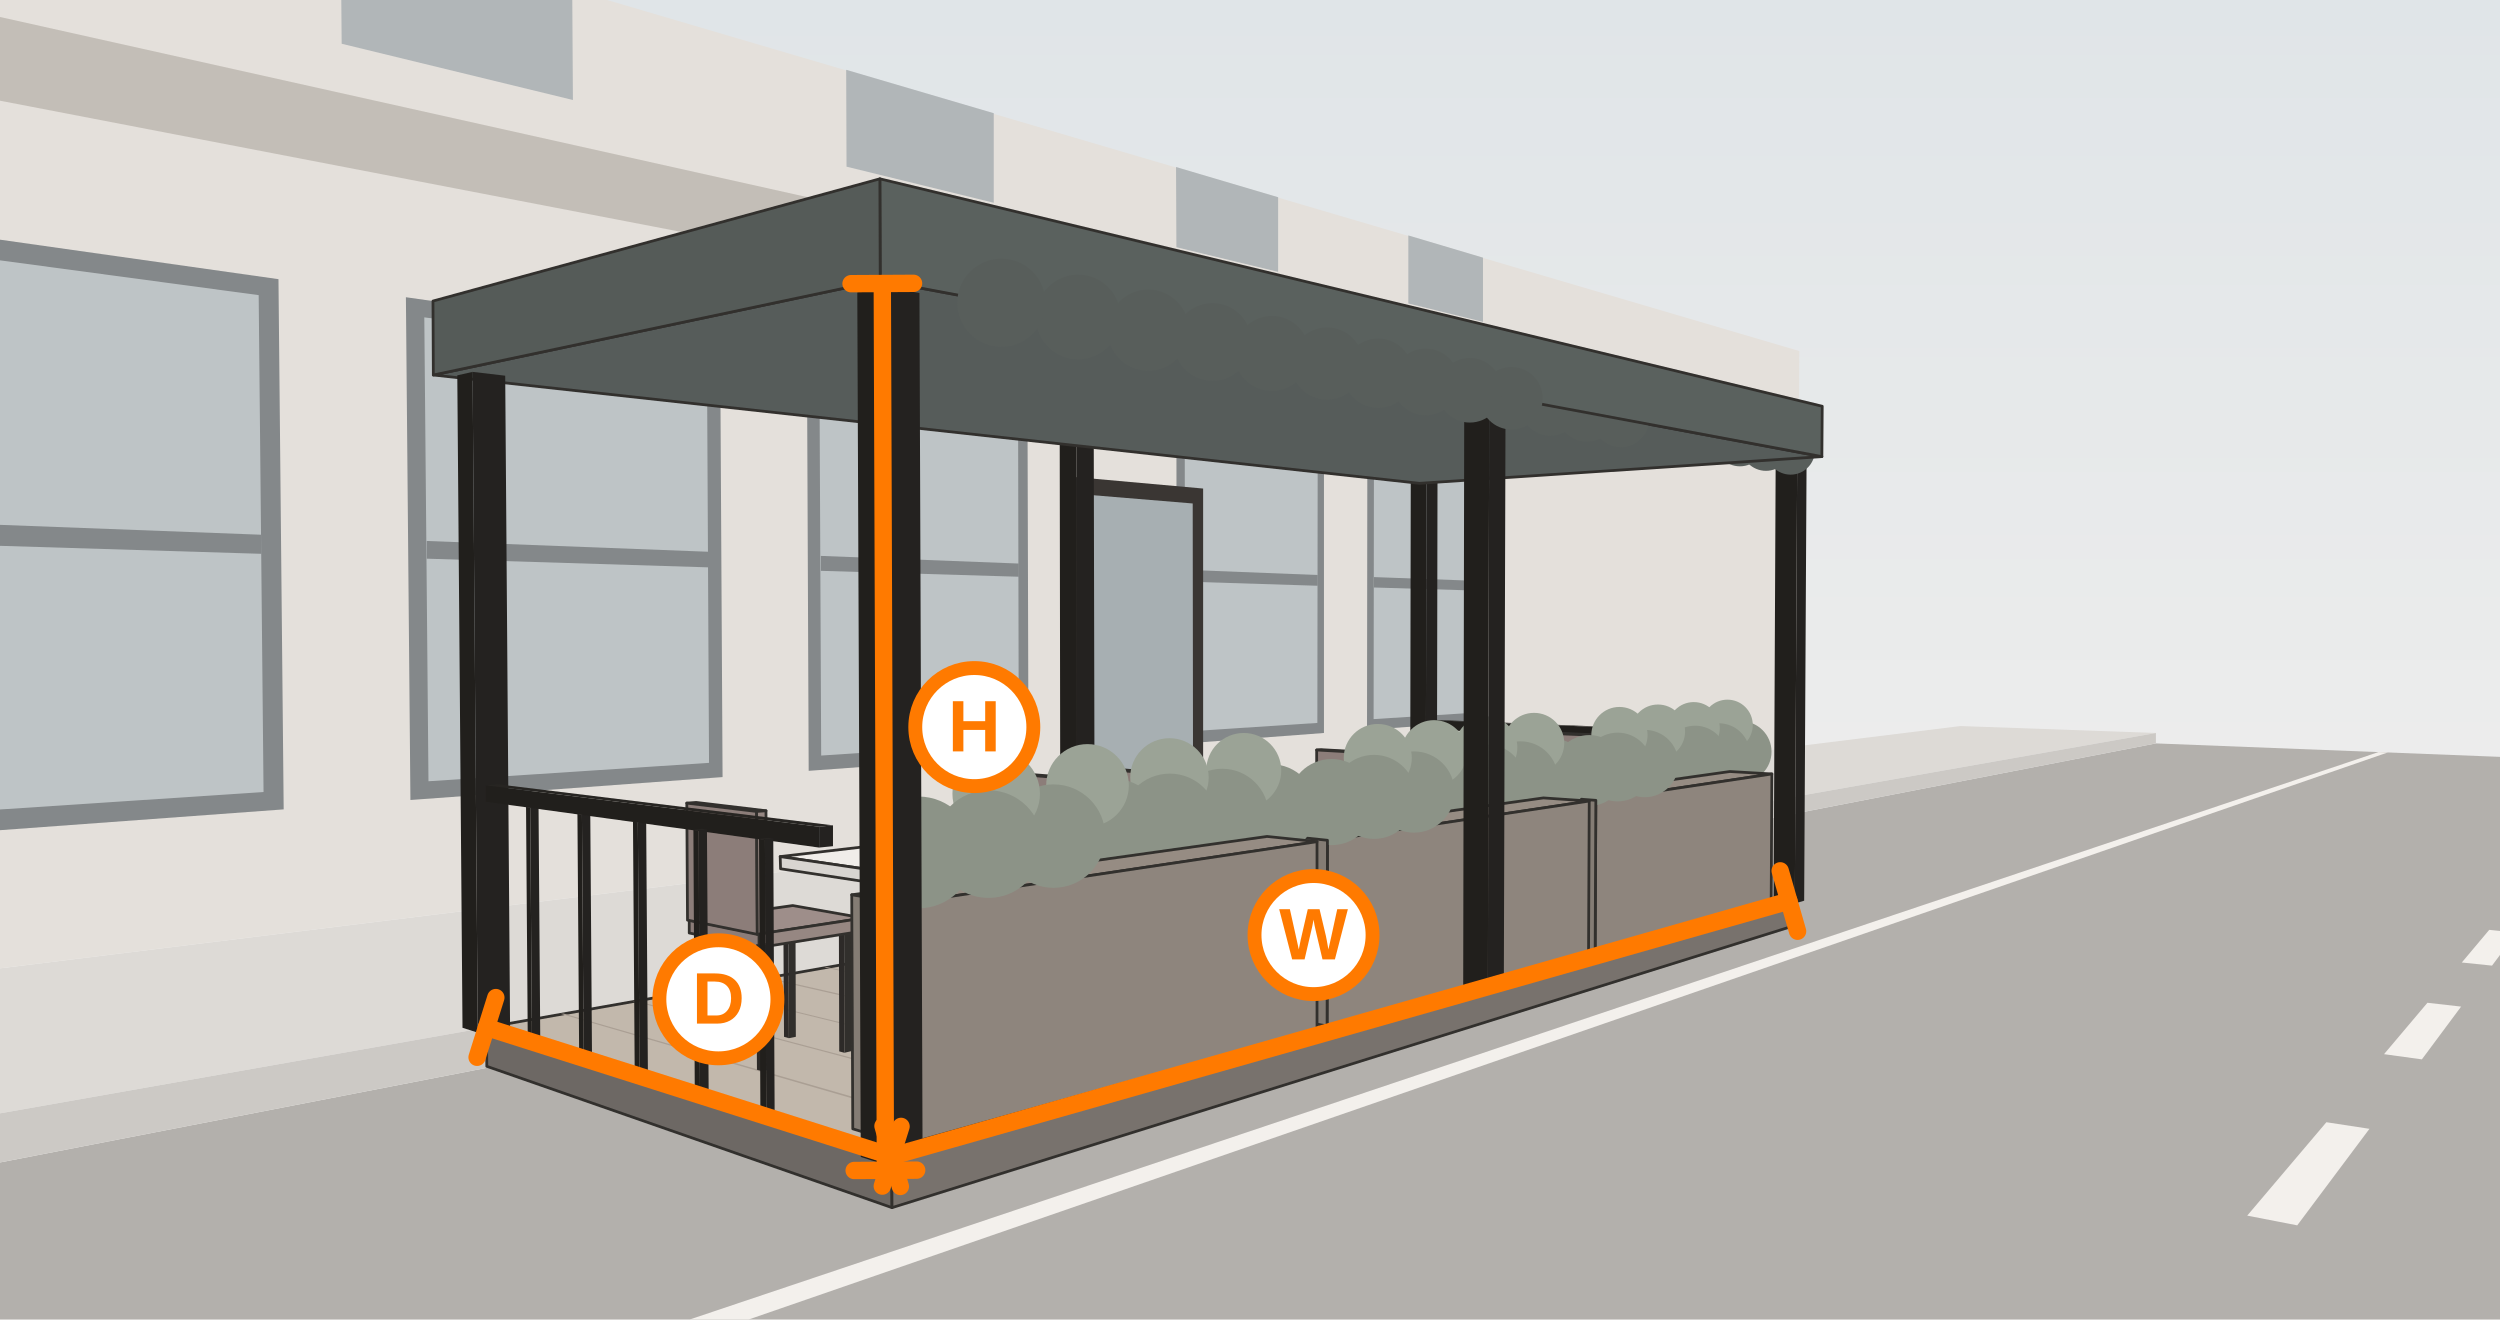
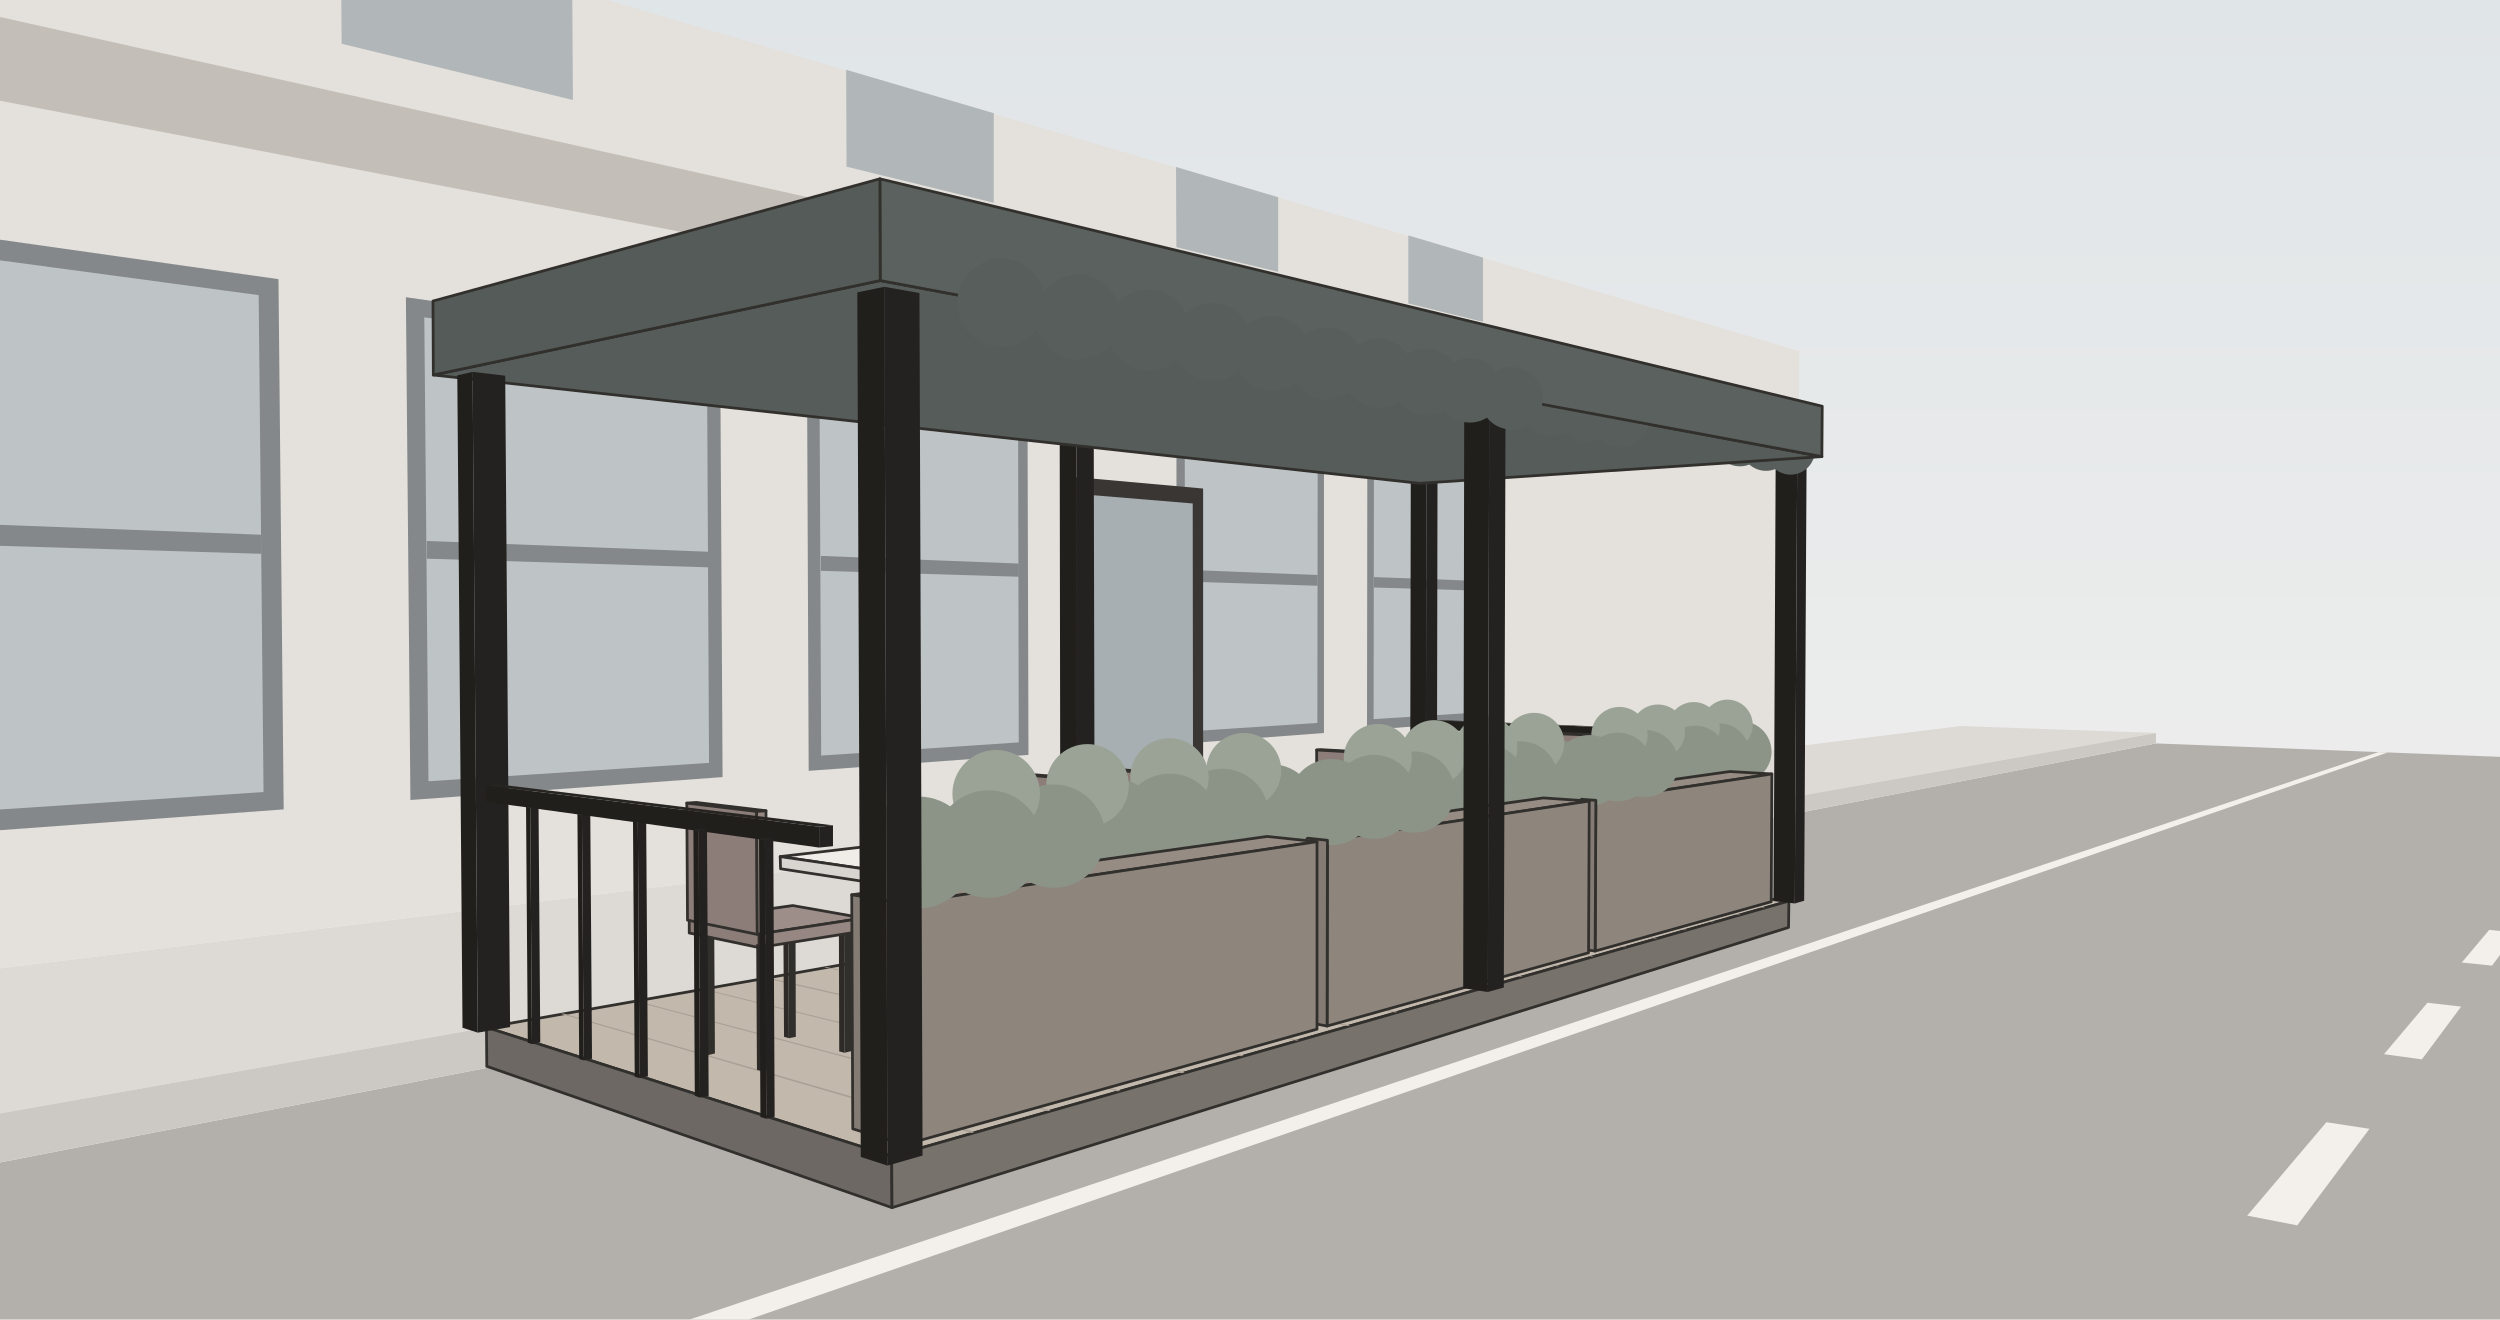
<svg xmlns="http://www.w3.org/2000/svg" width="720" height="380" viewBox="0 0 720 380" font-family="Archivo, Arial, sans-serif">
  <defs>
    <clipPath id="frame">
      <rect width="720" height="380" />
    </clipPath>
    <linearGradient id="sky" x1="0" y1="0" x2="0" y2="1">
      <stop offset="0" stop-color="#e0e5e8" />
      <stop offset="1" stop-color="#f5f2ef" />
    </linearGradient>
  </defs>
  <g clip-path="url(#frame)">
    <rect width="720" height="380" fill="url(#sky)" />
    <polygon points="620.9,214.1 -45519.7,9182.6 152366.6,9182.6 2741.3,297.0" fill="#b3b0ac" />
    <polygon points="564.6,209.1 -65295.7,8349.1 -45507.1,8349.1 620.9,211.1" fill="#dddad6" />
    <polygon points="620.9,214.1 -45519.7,9182.6 -45507.1,8349.1 620.9,211.1" fill="#ccc9c5" />
    <polygon points="753.1,225.1 751.2,227.3 755.6,227.6 757.3,225.3" fill="#f3f0ec" />
    <polygon points="749.1,229.9 746.7,232.7 751.5,232.9 753.6,230.1" fill="#f3f0ec" />
    <polygon points="744.0,235.9 740.9,239.4 746.4,239.8 749.1,236.1" fill="#f3f0ec" />
    <polygon points="737.5,243.5 733.5,248.2 739.7,248.7 743.3,243.9" fill="#f3f0ec" />
    <polygon points="728.9,253.7 723.4,260.1 730.7,260.7 735.6,254.2" fill="#f3f0ec" />
    <polygon points="716.9,267.8 709.0,277.2 717.7,278.1 724.8,268.6" fill="#f3f0ec" />
    <polygon points="699.1,288.8 686.6,303.6 697.5,305.1 708.8,289.9" fill="#f3f0ec" />
    <polygon points="670.0,323.2 647.2,350.1 661.6,352.9 682.4,325.1" fill="#f3f0ec" />
    <polygon points="613.6,389.8 559.4,453.7 580.6,461.1 630.8,394.1" fill="#f3f0ec" />
    <polygon points="457.4,574.1 193.8,885.3 224.1,936.8 484.2,589.7" fill="#f3f0ec" />
    <polygon points="-2076.8,3565.3 -6821.7,9165.9 -5942.2,9165.9 -2980.4,5213.4" fill="#f3f0ec" />
    <polygon points="685.0,216.6 -25950.7,9165.9 -25181.1,9165.9 687.7,216.7" fill="#f3f0ec" />
    <polygon points="517.6,214.9 -65295.7,8349.1 -64878.6,-19155.2 518.2,101.1" fill="#e4e0db" />
    <polygon points="518.1,128.8 -64979.7,-12487.4 -64949.3,-14487.8 518.1,120.5" fill="#c3beb7" />
    <polygon points="426.8,207.8 393.7,210.2 393.8,124.9 427.0,129.6" fill="#84888a" />
    <polygon points="425.4,205.2 395.6,207.1 395.7,128.2 425.5,132.2" fill="#bec4c6" />
    <polygon points="425.5,170.1 395.7,169.2 395.7,166.2 425.5,167.3" fill="#84888a" />
    <polygon points="381.3,211.1 338.9,214.3 338.8,117.1 381.3,123.1" fill="#84888a" />
    <polygon points="379.4,208.2 341.3,210.7 341.2,120.9 379.5,126.0" fill="#bec4c6" />
    <polygon points="379.5,168.7 341.3,167.5 341.3,164.1 379.5,165.6" fill="#84888a" />
    <polygon points="296.2,217.4 232.9,222.0 232.4,102.0 295.9,111.0" fill="#84888a" />
    <polygon points="293.4,213.8 236.5,217.6 236.0,106.7 293.2,114.4" fill="#bec4c6" />
    <polygon points="293.4,166.1 236.4,164.4 236.4,160.1 293.4,162.3" fill="#84888a" />
    <polygon points="208.1,223.8 118.2,230.4 116.9,85.6 207.4,98.5" fill="#84888a" />
    <polygon points="204.2,219.7 123.4,225.0 122.2,91.4 203.6,102.4" fill="#bec4c6" />
    <polygon points="204.0,163.4 122.9,160.9 122.9,155.8 203.9,158.9" fill="#84888a" />
    <polygon points="81.7,233.1 -56.0,243.2 -58.7,60.7 80.2,80.4" fill="#84888a" />
    <polygon points="75.9,228.1 -47.9,236.3 -50.4,68.2 74.5,85.0" fill="#bec4c6" />
    <polygon points="75.3,159.5 -49.1,155.7 -49.1,149.3 75.2,154.0" fill="#84888a" />
    <polygon points="-114.7,247.5 -352.2,264.9 -358.4,18.2 -118.0,52.3" fill="#84888a" />
    <polygon points="-124.3,241.3 -337.6,255.3 -343.2,28.9 -127.4,57.9" fill="#bec4c6" />
    <polygon points="-125.8,153.4 -340.3,146.8 -340.6,138.2 -125.9,146.4" fill="#84888a" />
    <polygon points="346.5,236.1 309.8,240.6 309.7,137.4 346.5,140.7" fill="#3a3633" />
    <polygon points="343.6,233.1 313.4,236.6 313.3,142.5 343.5,145.0" fill="#a7afb2" />
    <polygon points="427.1,92.7 405.6,87.4 405.6,67.8 427.1,74.2" fill="#b1b6b8" />
    <polygon points="368.1,78.3 338.8,71.2 338.7,48.1 368.1,56.8" fill="#b1b6b8" />
    <polygon points="286.2,58.4 243.8,48.0 243.7,20.1 286.2,32.6" fill="#b1b6b8" />
    <polygon points="165.0,28.8 98.4,12.6 98.1,-22.8 164.8,-3.1" fill="#b1b6b8" />
    <polygon points="-33.1,-19.4 -152.5,-48.5 -153.4,-96.9 -33.6,-61.6" fill="#b1b6b8" />
    <polygon points="410.0,248.3 140.1,295.9 256.8,333.0 515.2,259.5" fill="#c2b8ac" stroke="#32302d" stroke-width="0.8" stroke-linejoin="round" />
    <polygon points="140.2,307.1 256.9,347.8 256.8,333.0 140.1,295.9" fill="#6d6864" stroke="#32302d" stroke-width="0.8" stroke-linejoin="round" />
    <polygon points="515.1,267.1 515.2,259.5 256.8,333.0 256.9,347.8" fill="#78726d" stroke="#32302d" stroke-width="0.8" stroke-linejoin="round" />
    <polygon points="401.9,249.6 401.6,249.7 508.0,261.4 508.3,261.3" fill="#aa9f94" />
    <polygon points="393.5,251.1 393.1,251.2 500.9,263.5 501.2,263.4" fill="#aa9f94" />
    <polygon points="384.7,252.7 384.3,252.7 493.3,265.6 493.6,265.5" fill="#aa9f94" />
    <polygon points="375.5,254.3 375.2,254.4 485.3,267.9 485.7,267.8" fill="#aa9f94" />
    <polygon points="365.9,256.0 365.5,256.0 476.9,270.3 477.3,270.2" fill="#aa9f94" />
    <polygon points="355.9,257.8 355.5,257.8 468.0,272.8 468.4,272.7" fill="#aa9f94" />
    <polygon points="345.3,259.6 344.9,259.7 458.6,275.5 459.0,275.4" fill="#aa9f94" />
    <polygon points="334.2,261.6 333.8,261.6 448.6,278.3 449.1,278.2" fill="#aa9f94" />
    <polygon points="322.6,263.6 322.1,263.7 438.1,281.3 438.5,281.2" fill="#aa9f94" />
    <polygon points="310.4,265.8 309.9,265.9 426.8,284.5 427.3,284.4" fill="#aa9f94" />
    <polygon points="297.4,268.0 296.9,268.1 414.8,287.9 415.3,287.8" fill="#aa9f94" />
    <polygon points="283.8,270.4 283.3,270.5 401.9,291.6 402.5,291.4" fill="#aa9f94" />
    <polygon points="269.4,273.0 268.8,273.1 388.2,295.5 388.8,295.3" fill="#aa9f94" />
    <polygon points="254.2,275.7 253.6,275.8 373.4,299.7 374.1,299.5" fill="#aa9f94" />
    <polygon points="238.0,278.5 237.4,278.6 357.6,304.2 358.2,304.0" fill="#aa9f94" />
    <polygon points="220.9,281.5 220.2,281.7 340.4,309.1 341.2,308.8" fill="#aa9f94" />
    <polygon points="202.6,284.8 201.9,284.9 321.9,314.3 322.7,314.1" fill="#aa9f94" />
    <polygon points="183.1,288.2 182.3,288.3 301.8,320.0 302.6,319.8" fill="#aa9f94" />
    <polygon points="162.3,291.9 161.5,292.0 279.8,326.3 280.7,326.0" fill="#aa9f94" />
    <polygon points="413.8,248.2 414.0,138.6 410.8,138.2 410.6,248.8" fill="#242220" />
    <polygon points="406.1,248.3 410.6,248.8 410.8,138.2 406.3,138.5" fill="#211f1c" />
    <polygon points="423.7,210.6 422.9,210.6 424.1,210.7 424.8,210.6" fill="#272522" />
    <polygon points="424.8,249.7 424.8,210.6 424.1,210.7 424.0,249.9" fill="#242220" />
    <polygon points="422.8,249.8 424.0,249.9 424.1,210.7 422.9,210.6" fill="#211f1c" />
    <polygon points="438.1,211.2 437.3,211.3 438.6,211.3 439.3,211.3" fill="#272522" />
    <polygon points="439.2,251.3 439.3,211.3 438.6,211.3 438.5,251.4" fill="#242220" />
    <polygon points="437.2,251.3 438.5,251.4 438.6,211.3 437.3,211.3" fill="#211f1c" />
    <polygon points="453.2,211.9 452.4,212.0 453.7,212.0 454.5,212.0" fill="#272522" />
    <polygon points="412.9,207.3 411.7,207.4 499.8,211.0 500.9,210.9" fill="#272522" />
    <polygon points="454.3,252.9 454.5,212.0 453.7,212.0 453.6,253.0" fill="#242220" />
    <polygon points="452.3,252.9 453.6,253.0 453.7,212.0 452.4,212.0" fill="#211f1c" />
    <polygon points="411.7,210.1 499.8,214.2 499.8,211.0 411.7,207.4" fill="#211f1c" />
    <polygon points="440.6,233.2 439.8,233.3 441.1,233.4 441.9,233.3" fill="#353330" />
    <polygon points="441.8,254.1 441.9,233.3 441.1,233.4 441.0,254.3" fill="#312f2c" />
    <polygon points="439.7,254.1 441.0,254.3 441.1,233.4 439.8,233.3" fill="#2d2a28" />
    <polygon points="469.0,212.6 468.3,212.7 469.6,212.8 470.3,212.7" fill="#272522" />
    <polygon points="470.2,254.6 470.3,212.7 469.6,212.8 469.4,254.7" fill="#242220" />
    <polygon points="468.1,254.6 469.4,254.7 469.6,212.8 468.3,212.7" fill="#211f1c" />
    <polygon points="440.3,210.8 439.4,210.9 457.8,211.7 458.7,211.6" fill="#9e8e8a" stroke="#32302d" stroke-width="0.8" stroke-linejoin="round" />
    <polygon points="439.3,230.9 457.7,232.3 457.8,211.7 439.4,210.9" fill="#8c7d79" stroke="#32302d" stroke-width="0.8" stroke-linejoin="round" />
    <polygon points="455.0,234.3 454.2,234.5 455.6,234.6 456.3,234.4" fill="#353330" />
    <polygon points="456.3,255.7 456.3,234.4 455.6,234.6 455.5,255.9" fill="#312f2c" />
    <polygon points="454.1,255.7 455.5,255.9 455.6,234.6 454.2,234.5" fill="#2d2a28" />
    <polygon points="458.6,232.1 458.7,211.6 457.8,211.7 457.7,232.3" fill="#968782" stroke="#32302d" stroke-width="0.8" stroke-linejoin="round" />
    <polygon points="440.1,230.8 428.7,232.4 447.4,233.8 458.5,232.1" fill="#9e8e8a" stroke="#32302d" stroke-width="0.8" stroke-linejoin="round" />
    <polygon points="431.7,234.5 430.9,234.6 432.2,234.8 433.0,234.6" fill="#353330" />
    <polygon points="432.9,256.0 433.0,234.6 432.2,234.8 432.1,256.1" fill="#312f2c" />
    <polygon points="430.8,256.0 432.1,256.1 432.2,234.8 430.9,234.6" fill="#2d2a28" />
    <polygon points="485.5,213.4 484.8,213.4 486.2,213.5 487.0,213.4" fill="#272522" />
    <polygon points="486.8,256.3 487.0,213.4 486.2,213.5 486.1,256.5" fill="#242220" />
    <polygon points="484.6,256.4 486.1,256.5 486.2,213.5 484.8,213.4" fill="#211f1c" />
    <polygon points="458.4,234.4 458.5,232.1 447.4,233.8 447.4,236.2" fill="#968782" stroke="#32302d" stroke-width="0.8" stroke-linejoin="round" />
    <polygon points="428.7,234.7 447.4,236.2 447.4,233.8 428.7,232.4" fill="#8c7d79" stroke="#32302d" stroke-width="0.8" stroke-linejoin="round" />
    <polygon points="446.3,235.7 445.5,235.8 446.8,236.0 447.6,235.8" fill="#353330" />
    <polygon points="447.6,257.6 447.6,235.8 446.8,236.0 446.8,257.8" fill="#312f2c" />
    <polygon points="445.4,257.6 446.8,257.8 446.8,236.0 445.5,235.8" fill="#2d2a28" />
    <polygon points="500.9,214.0 500.9,210.9 499.8,211.0 499.8,214.2" fill="#242220" />
    <polygon points="427.3,228.0 425.5,228.3 428.2,228.5 429.9,228.2" fill="#353330" />
    <polygon points="422.8,223.7 403.1,226.0 433.2,228.2 452.1,225.7" fill="#f0ede9" stroke="#32302d" stroke-width="0.8" stroke-linejoin="round" />
    <polygon points="429.9,259.2 429.9,228.2 428.2,228.5 428.1,259.6" fill="#312f2c" />
    <polygon points="425.4,259.3 428.1,259.6 428.2,228.5 425.5,228.3" fill="#2d2a28" />
    <circle cx="501.4" cy="216.5" r="8.8" fill="#8c9387" />
    <polygon points="519.6,259.4 520.3,131.5 517.6,131.0 516.9,260.2" fill="#242220" />
    <polygon points="510.8,259.5 516.9,260.2 517.6,131.0 511.4,131.4" fill="#211f1c" />
    <circle cx="497.5" cy="208.8" r="7.3" fill="#9ba396" />
    <polygon points="407.8,238.1 406.9,238.2 408.2,238.3 409.2,238.2" fill="#353330" />
    <polygon points="409.1,260.9 409.2,238.2 408.2,238.3 408.2,261.1" fill="#312f2c" />
    <polygon points="406.9,261.0 408.2,261.1 408.2,238.3 406.9,238.2" fill="#2d2a28" />
    <polygon points="452.1,228.1 452.1,225.7 433.2,228.2 433.2,230.7" fill="#e6e3df" stroke="#32302d" stroke-width="0.8" stroke-linejoin="round" />
    <polygon points="403.1,228.4 433.2,230.7 433.2,228.2 403.1,226.0" fill="#d8d5d1" stroke="#32302d" stroke-width="0.8" stroke-linejoin="round" />
    <circle cx="495.0" cy="217.3" r="9.0" fill="#8c9387" />
    <circle cx="515.7" cy="129.7" r="7.0" fill="#585e5b" />
    <polygon points="422.9,239.4 421.9,239.6 423.3,239.7 424.3,239.6" fill="#353330" />
    <polygon points="424.2,262.8 424.3,239.6 423.3,239.7 423.3,263.0" fill="#312f2c" />
    <polygon points="421.9,262.9 423.3,263.0 423.3,239.7 421.9,239.6" fill="#2d2a28" />
    <polygon points="407.5,235.4 393.8,237.3 413.3,239.1 426.6,237.0" fill="#9e8e8a" stroke="#32302d" stroke-width="0.8" stroke-linejoin="round" />
    <polygon points="397.2,239.7 396.2,239.8 397.5,239.9 398.5,239.8" fill="#353330" />
    <polygon points="398.5,263.2 398.5,239.8 397.5,239.9 397.5,263.4" fill="#312f2c" />
    <polygon points="396.2,263.2 397.5,263.4 397.5,239.9 396.2,239.8" fill="#2d2a28" />
    <circle cx="487.8" cy="209.7" r="7.5" fill="#9ba396" />
    <circle cx="488.2" cy="218.2" r="9.2" fill="#8c9387" />
    <polygon points="426.6,239.5 426.6,237.0 413.3,239.1 413.2,241.7" fill="#968782" stroke="#32302d" stroke-width="0.8" stroke-linejoin="round" />
    <polygon points="394.9,214.6 393.7,214.7 413.1,215.8 414.3,215.7" fill="#9e8e8a" stroke="#32302d" stroke-width="0.8" stroke-linejoin="round" />
    <polygon points="393.8,239.8 413.2,241.7 413.3,239.1 393.8,237.3" fill="#8c7d79" stroke="#32302d" stroke-width="0.8" stroke-linejoin="round" />
    <circle cx="508.6" cy="128.4" r="7.2" fill="#585e5b" />
    <polygon points="393.6,237.3 413.1,239.1 413.1,215.8 393.7,214.7" fill="#8c7d79" stroke="#32302d" stroke-width="0.8" stroke-linejoin="round" />
    <polygon points="412.4,241.1 411.4,241.2 412.8,241.4 413.8,241.2" fill="#353330" />
    <polygon points="413.7,265.2 413.8,241.2 412.8,241.4 412.8,265.4" fill="#312f2c" />
    <polygon points="411.3,265.2 412.8,265.4 412.8,241.4 411.4,241.2" fill="#2d2a28" />
    <circle cx="481.1" cy="219.0" r="9.5" fill="#8c9387" />
    <polygon points="498.2,222.2 446.4,229.5 459.6,230.5 510.3,222.9" fill="#968c83" stroke="#32302d" stroke-width="0.8" stroke-linejoin="round" />
    <polygon points="414.2,238.9 414.3,215.7 413.1,215.8 413.1,239.1" fill="#968782" stroke="#32302d" stroke-width="0.8" stroke-linejoin="round" />
    <circle cx="477.5" cy="210.7" r="7.8" fill="#9ba396" />
    <polygon points="510.1,259.7 510.3,222.9 459.6,230.5 459.4,273.9" fill="#8e857d" stroke="#32302d" stroke-width="0.8" stroke-linejoin="round" />
    <polygon points="315.3,265.8 315.0,127.4 310.0,126.8 310.2,266.7" fill="#242220" />
    <polygon points="305.4,265.9 310.2,266.7 310.0,126.8 305.2,127.3" fill="#211f1c" />
    <polygon points="380.6,242.1 379.5,242.3 380.9,242.4 382.0,242.3" fill="#353330" />
    <polygon points="381.9,266.6 382.0,242.3 380.9,242.4 380.9,266.8" fill="#312f2c" />
    <polygon points="379.5,266.7 380.9,266.8 380.9,242.4 379.5,242.3" fill="#2d2a28" />
    <circle cx="501.1" cy="127.0" r="7.3" fill="#585e5b" />
    <circle cx="473.7" cy="219.9" r="9.7" fill="#8c9387" />
    <polygon points="380.5,215.9 379.2,216.0 398.9,217.1 400.2,217.0" fill="#9e8e8a" stroke="#32302d" stroke-width="0.8" stroke-linejoin="round" />
    <polygon points="379.2,239.4 398.9,241.3 398.9,217.1 379.2,216.0" fill="#8c7d79" stroke="#32302d" stroke-width="0.8" stroke-linejoin="round" />
    <polygon points="396.0,243.7 394.9,243.9 396.4,244.0 397.4,243.8" fill="#353330" />
    <polygon points="397.4,268.8 397.4,243.8 396.4,244.0 396.3,269.0" fill="#312f2c" />
    <polygon points="394.9,268.8 396.3,269.0 396.4,244.0 394.9,243.9" fill="#2d2a28" />
    <polygon points="400.2,241.1 400.2,217.0 398.9,217.1 398.9,241.3" fill="#968782" stroke="#32302d" stroke-width="0.8" stroke-linejoin="round" />
    <polygon points="380.3,239.2 364.7,241.4 384.6,243.5 400.0,241.1" fill="#9e8e8a" stroke="#32302d" stroke-width="0.8" stroke-linejoin="round" />
    <circle cx="493.2" cy="125.5" r="7.5" fill="#585e5b" />
    <circle cx="466.4" cy="211.7" r="8.1" fill="#9ba396" />
    <polygon points="368.3,243.9 367.2,244.1 368.6,244.3 369.7,244.1" fill="#353330" />
    <polygon points="369.7,269.2 369.7,244.1 368.6,244.3 368.6,269.4" fill="#312f2c" />
    <polygon points="367.2,269.2 368.6,269.4 368.6,244.3 367.2,244.1" fill="#2d2a28" />
    <circle cx="465.9" cy="220.9" r="9.9" fill="#8c9387" />
    <polygon points="400.0,243.8 400.0,241.1 384.6,243.5 384.6,246.3" fill="#968782" stroke="#32302d" stroke-width="0.8" stroke-linejoin="round" />
    <polygon points="364.7,244.1 384.6,246.3 384.6,243.5 364.7,241.4" fill="#8c7d79" stroke="#32302d" stroke-width="0.8" stroke-linejoin="round" />
    <polygon points="383.9,245.6 382.8,245.8 384.2,245.9 385.4,245.8" fill="#353330" />
    <circle cx="484.9" cy="124.0" r="7.8" fill="#585e5b" />
    <polygon points="385.3,271.5 385.4,245.8 384.2,245.9 384.2,271.8" fill="#312f2c" />
    <polygon points="382.8,271.5 384.2,271.8 384.2,245.9 382.8,245.8" fill="#2d2a28" />
    <circle cx="457.7" cy="221.9" r="10.2" fill="#8c9387" />
    <polygon points="446.3,272.1 459.4,273.9 459.6,230.5 446.4,229.5" fill="#847c74" stroke="#32302d" stroke-width="0.8" stroke-linejoin="round" />
    <polygon points="359.9,236.7 357.5,237.0 360.3,237.3 362.8,237.0" fill="#353330" />
    <polygon points="358.0,231.2 330.7,234.4 362.5,237.5 389.4,233.9" fill="#f0ede9" stroke="#32302d" stroke-width="0.8" stroke-linejoin="round" />
    <polygon points="362.8,273.8 362.8,237.0 360.3,237.3 360.3,274.3" fill="#312f2c" />
    <polygon points="357.5,273.8 360.3,274.3 360.3,237.3 357.5,237.0" fill="#2d2a28" />
    <circle cx="476.1" cy="122.3" r="8.0" fill="#585e5b" />
    <polygon points="408.8,139.2 524.7,131.5 253.5,80.8 124.8,108.0" fill="#565c5a" stroke="#32302d" stroke-width="0.8" stroke-linejoin="round" />
    <circle cx="447.1" cy="223.2" r="10.5" fill="#8c9387" />
    <circle cx="441.8" cy="214.0" r="8.7" fill="#9ba396" />
    <polygon points="334.9,248.9 333.6,249.1 335.0,249.3 336.3,249.1" fill="#353330" />
    <polygon points="336.4,276.2 336.3,249.1 335.0,249.3 335.0,276.4" fill="#312f2c" />
    <polygon points="333.6,276.2 335.0,276.4 335.0,249.3 333.6,249.1" fill="#2d2a28" />
    <polygon points="389.4,236.8 389.4,233.9 362.5,237.5 362.5,240.5" fill="#e6e3df" stroke="#32302d" stroke-width="0.8" stroke-linejoin="round" />
    <polygon points="330.7,237.3 362.5,240.5 362.5,237.5 330.7,234.4" fill="#d8d5d1" stroke="#32302d" stroke-width="0.8" stroke-linejoin="round" />
    <circle cx="466.8" cy="120.6" r="8.2" fill="#585e5b" />
    <circle cx="437.9" cy="224.3" r="10.8" fill="#8c9387" />
    <polygon points="350.8,250.8 349.5,251.1 351.0,251.2 352.3,251.0" fill="#353330" />
    <polygon points="352.3,278.9 352.3,251.0 351.0,251.2 351.0,279.2" fill="#312f2c" />
    <polygon points="349.5,278.9 351.0,279.2 351.0,251.2 349.5,251.1" fill="#2d2a28" />
    <polygon points="334.9,245.7 315.5,248.4 335.9,251.0 355.1,248.0" fill="#9e8e8a" stroke="#32302d" stroke-width="0.8" stroke-linejoin="round" />
    <polygon points="319.8,251.2 318.3,251.4 319.7,251.6 321.2,251.4" fill="#353330" />
    <polygon points="321.2,279.3 321.2,251.4 319.7,251.6 319.8,279.6" fill="#312f2c" />
    <polygon points="318.4,279.4 319.8,279.6 319.7,251.6 318.3,251.4" fill="#2d2a28" />
    <circle cx="428.0" cy="215.3" r="9.0" fill="#9ba396" />
    <circle cx="428.2" cy="225.5" r="11.1" fill="#8c9387" />
    <circle cx="457.0" cy="118.7" r="8.5" fill="#585e5b" />
    <polygon points="355.1,251.0 355.1,248.0 335.9,251.0 335.9,254.1" fill="#968782" stroke="#32302d" stroke-width="0.8" stroke-linejoin="round" />
    <polygon points="316.9,221.2 315.1,221.4 335.6,222.9 337.3,222.8" fill="#9e8e8a" stroke="#32302d" stroke-width="0.8" stroke-linejoin="round" />
    <polygon points="315.5,251.4 335.9,254.1 335.9,251.0 315.5,248.4" fill="#8c7d79" stroke="#32302d" stroke-width="0.8" stroke-linejoin="round" />
    <polygon points="315.2,248.5 335.6,251.0 335.6,222.9 315.1,221.4" fill="#8c7d79" stroke="#32302d" stroke-width="0.8" stroke-linejoin="round" />
    <polygon points="335.7,253.2 334.3,253.5 335.8,253.7 337.2,253.4" fill="#353330" />
    <polygon points="337.2,282.2 337.2,253.4 335.8,253.7 335.8,282.5" fill="#312f2c" />
    <polygon points="334.3,282.3 335.8,282.5 335.8,253.7 334.3,253.5" fill="#2d2a28" />
    <circle cx="418.0" cy="226.8" r="11.4" fill="#8c9387" />
    <polygon points="444.5,229.8 367.9,240.5 382.3,242.0 457.7,230.7" fill="#968c83" stroke="#32302d" stroke-width="0.8" stroke-linejoin="round" />
    <circle cx="446.5" cy="116.8" r="8.7" fill="#585e5b" />
    <polygon points="337.3,250.7 337.3,222.8 335.6,222.9 335.6,251.0" fill="#968782" stroke="#32302d" stroke-width="0.8" stroke-linejoin="round" />
    <circle cx="413.0" cy="216.8" r="9.4" fill="#9ba396" />
    <polygon points="457.5,274.4 457.7,230.7 382.3,242.0 382.2,295.5" fill="#8e857d" stroke="#32302d" stroke-width="0.8" stroke-linejoin="round" />
    <polygon points="295.8,254.7 294.2,255.0 295.6,255.2 297.2,254.9" fill="#353330" />
    <polygon points="297.3,284.3 297.2,254.9 295.6,255.2 295.7,284.7" fill="#312f2c" />
    <polygon points="294.3,284.4 295.7,284.7 295.6,255.2 294.2,255.0" fill="#2d2a28" />
    <polygon points="433.1,284.4 433.6,115.5 428.9,114.6 428.5,285.7" fill="#242220" />
    <polygon points="421.4,284.6 428.5,285.7 428.9,114.6 421.7,115.4" fill="#211f1c" />
    <circle cx="407.2" cy="228.1" r="11.7" fill="#8c9387" />
    <polygon points="296.2,223.0 294.3,223.1 314.8,224.8 316.7,224.6" fill="#9e8e8a" stroke="#32302d" stroke-width="0.8" stroke-linejoin="round" />
    <polygon points="294.4,251.4 314.9,254.2 314.8,224.8 294.3,223.1" fill="#8c7d79" stroke="#32302d" stroke-width="0.8" stroke-linejoin="round" />
    <polygon points="524.7,131.5 524.8,117.0 253.4,51.5 253.5,80.8" fill="#5a615e" stroke="#32302d" stroke-width="0.8" stroke-linejoin="round" />
    <circle cx="435.3" cy="114.7" r="9.0" fill="#585e5b" />
    <polygon points="311.8,257.0 310.3,257.3 311.8,257.5 313.4,257.2" fill="#353330" />
    <polygon points="313.4,287.5 313.4,257.2 311.8,257.5 311.8,287.9" fill="#312f2c" />
    <polygon points="310.3,287.6 311.8,287.9 311.8,257.5 310.3,257.3" fill="#2d2a28" />
    <polygon points="316.7,253.9 316.7,224.6 314.8,224.8 314.9,254.2" fill="#968782" stroke="#32302d" stroke-width="0.8" stroke-linejoin="round" />
    <polygon points="295.9,251.2 273.0,254.4 293.5,257.5 316.4,254.0" fill="#9e8e8a" stroke="#32302d" stroke-width="0.8" stroke-linejoin="round" />
    <circle cx="396.8" cy="218.3" r="9.8" fill="#9ba396" />
    <polygon points="277.8,257.4 276.1,257.7 277.5,257.9 279.2,257.6" fill="#353330" />
    <polygon points="279.3,288.1 279.2,257.6 277.5,257.9 277.6,288.4" fill="#312f2c" />
    <polygon points="276.2,288.1 277.6,288.4 277.5,257.9 276.1,257.7" fill="#2d2a28" />
    <circle cx="395.7" cy="229.5" r="12.1" fill="#8c9387" />
    <circle cx="423.3" cy="112.4" r="9.3" fill="#585e5b" />
    <polygon points="316.4,257.2 316.4,254.0 293.5,257.5 293.5,260.9" fill="#968782" stroke="#32302d" stroke-width="0.8" stroke-linejoin="round" />
    <polygon points="273.0,257.7 293.5,260.9 293.5,257.5 273.0,254.4" fill="#8c7d79" stroke="#32302d" stroke-width="0.8" stroke-linejoin="round" />
    <polygon points="293.9,259.9 292.2,260.1 293.7,260.4 295.4,260.1" fill="#353330" />
    <polygon points="295.5,291.5 295.4,260.1 293.7,260.4 293.8,291.9" fill="#312f2c" />
    <polygon points="292.3,291.6 293.8,291.9 293.7,260.4 292.2,260.1" fill="#2d2a28" />
    <circle cx="383.5" cy="231.0" r="12.4" fill="#8c9387" />
    <circle cx="410.6" cy="110.0" r="9.6" fill="#585e5b" />
    <polygon points="367.9,292.8 382.2,295.5 382.3,242.0 367.9,240.5" fill="#847c74" stroke="#32302d" stroke-width="0.8" stroke-linejoin="round" />
    <polygon points="262.0,249.4 258.2,249.8 261.2,250.3 264.9,249.8" fill="#353330" />
    <polygon points="265.7,241.9 224.7,246.7 256.8,251.4 298.0,246.0" fill="#f0ede9" stroke="#32302d" stroke-width="0.8" stroke-linejoin="round" />
    <polygon points="265.0,294.9 264.9,249.8 261.2,250.3 261.3,295.7" fill="#312f2c" />
    <polygon points="258.4,295.0 261.3,295.7 261.2,250.3 258.2,249.8" fill="#2d2a28" />
    <circle cx="366.1" cy="233.1" r="13.0" fill="#8c9387" />
    <polygon points="146.9,295.8 145.5,108.2 136.1,107.1 137.6,297.4" fill="#242220" />
    <polygon points="133.2,296.0 137.6,297.4 136.1,107.1 131.7,108.1" fill="#211f1c" />
    <circle cx="396.9" cy="107.5" r="10.0" fill="#585e5b" />
    <circle cx="358.2" cy="221.9" r="10.8" fill="#9ba396" />
    <polygon points="227.7,264.9 225.6,265.2 227.0,265.4 229.1,265.1" fill="#353330" />
    <polygon points="229.2,298.6 229.1,265.1 227.0,265.4 227.2,299.0" fill="#312f2c" />
    <polygon points="225.8,298.6 227.2,299.0 227.0,265.4 225.6,265.2" fill="#2d2a28" />
    <polygon points="298.0,249.4 298.0,246.0 256.8,251.4 256.8,255.1" fill="#e6e3df" stroke="#32302d" stroke-width="0.8" stroke-linejoin="round" />
    <polygon points="224.8,250.2 256.8,255.1 256.8,251.4 224.7,246.7" fill="#d8d5d1" stroke="#32302d" stroke-width="0.8" stroke-linejoin="round" />
    <polygon points="153.9,232.2 151.5,232.4 152.7,232.5 155.1,232.3" fill="#272522" />
    <polygon points="155.6,300.2 155.1,232.3 152.7,232.5 153.2,300.7" fill="#242220" />
    <polygon points="152.0,300.3 153.2,300.7 152.7,232.5 151.5,232.4" fill="#211f1c" />
    <circle cx="352.0" cy="234.8" r="13.4" fill="#8c9387" />
    <circle cx="382.2" cy="104.7" r="10.4" fill="#585e5b" />
    <polygon points="243.6,267.8 241.6,268.2 243.1,268.4 245.1,268.1" fill="#353330" />
    <polygon points="245.3,302.7 245.1,268.1 243.1,268.4 243.2,303.2" fill="#312f2c" />
    <polygon points="241.7,302.8 243.2,303.2 243.1,268.4 241.6,268.2" fill="#2d2a28" />
    <polygon points="228.3,260.8 198.5,265.0 218.6,269.0 248.7,264.4" fill="#9e8e8a" stroke="#32302d" stroke-width="0.8" stroke-linejoin="round" />
    <polygon points="204.3,268.3 202.1,268.7 203.5,269.0 205.7,268.6" fill="#353330" />
    <polygon points="205.9,303.4 205.7,268.6 203.5,269.0 203.7,303.9" fill="#312f2c" />
    <polygon points="202.3,303.5 203.7,303.9 203.5,269.0 202.1,268.7" fill="#2d2a28" />
    <circle cx="336.8" cy="223.9" r="11.3" fill="#9ba396" />
    <circle cx="336.9" cy="236.7" r="13.9" fill="#8c9387" />
    <polygon points="168.7,234.2 166.3,234.4 167.6,234.6 170.0,234.4" fill="#272522" />
    <polygon points="170.5,304.9 170.0,234.4 167.6,234.6 168.1,305.4" fill="#242220" />
    <polygon points="166.8,305.0 168.1,305.4 167.6,234.6 166.3,234.4" fill="#211f1c" />
    <polygon points="248.7,268.1 248.7,264.4 218.6,269.0 218.6,272.9" fill="#968782" stroke="#32302d" stroke-width="0.8" stroke-linejoin="round" />
    <polygon points="200.5,231.1 197.8,231.3 217.9,233.7 220.6,233.5" fill="#9e8e8a" stroke="#32302d" stroke-width="0.8" stroke-linejoin="round" />
    <polygon points="198.5,268.7 218.6,272.9 218.6,269.0 198.5,265.0" fill="#8c7d79" stroke="#32302d" stroke-width="0.8" stroke-linejoin="round" />
    <circle cx="366.3" cy="101.8" r="10.8" fill="#585e5b" />
    <polygon points="198.0,265.0 218.1,269.1 217.9,233.7 197.8,231.3" fill="#8c7d79" stroke="#32302d" stroke-width="0.8" stroke-linejoin="round" />
    <polygon points="220.1,271.6 217.8,271.9 219.3,272.2 221.6,271.9" fill="#353330" />
    <polygon points="221.8,308.0 221.6,271.9 219.3,272.2 219.5,308.5" fill="#312f2c" />
    <polygon points="218.0,308.1 219.5,308.5 219.3,272.2 217.8,271.9" fill="#2d2a28" />
    <circle cx="320.7" cy="238.7" r="14.4" fill="#8c9387" />
    <polygon points="364.9,240.9 245.3,257.7 260.1,260.2 379.3,242.4" fill="#968c83" stroke="#32302d" stroke-width="0.8" stroke-linejoin="round" />
    <polygon points="220.8,268.6 220.6,233.5 217.9,233.7 218.1,269.1" fill="#968782" stroke="#32302d" stroke-width="0.8" stroke-linejoin="round" />
    <polygon points="184.7,236.4 182.3,236.6 183.7,236.8 186.1,236.5" fill="#272522" />
    <polygon points="143.6,225.9 139.9,226.2 235.9,238.1 239.9,237.7" fill="#272522" />
    <polygon points="186.6,310.0 186.1,236.5 183.7,236.8 184.2,310.5" fill="#242220" />
    <polygon points="182.8,310.1 184.2,310.5 183.7,236.8 182.3,236.6" fill="#211f1c" />
    <polygon points="139.9,230.9 235.9,244.1 235.9,238.1 139.9,226.2" fill="#211f1c" />
    <circle cx="313.2" cy="226.2" r="11.9" fill="#9ba396" />
    <polygon points="379.3,296.4 379.3,242.4 260.1,260.2 260.4,329.7" fill="#8e857d" stroke="#32302d" stroke-width="0.8" stroke-linejoin="round" />
    <circle cx="349.2" cy="98.5" r="11.2" fill="#585e5b" />
    <circle cx="303.4" cy="240.8" r="14.9" fill="#8c9387" />
    <polygon points="124.8,108.0 253.5,80.8 253.4,51.5 124.7,86.7" fill="#555b58" stroke="#32302d" stroke-width="0.8" stroke-linejoin="round" />
    <polygon points="202.1,238.7 199.7,239.0 201.2,239.2 203.6,238.9" fill="#272522" />
    <polygon points="204.1,315.6 203.6,238.9 201.2,239.2 201.6,316.1" fill="#242220" />
    <polygon points="200.1,315.6 201.6,316.1 201.2,239.2 199.7,239.0" fill="#211f1c" />
    <circle cx="330.7" cy="95.1" r="11.7" fill="#585e5b" />
    <circle cx="286.9" cy="228.6" r="12.6" fill="#9ba396" />
    <circle cx="284.7" cy="243.1" r="15.5" fill="#8c9387" />
    <polygon points="221.1,241.3 218.6,241.6 220.3,241.8 222.7,241.5" fill="#272522" />
    <polygon points="223.1,321.6 222.7,241.5 220.3,241.8 220.7,322.2" fill="#242220" />
    <polygon points="219.0,321.7 220.7,322.2 220.3,241.8 218.6,241.6" fill="#211f1c" />
    <circle cx="310.5" cy="91.3" r="12.2" fill="#585e5b" />
    <circle cx="264.5" cy="245.5" r="16.1" fill="#8c9387" />
    <polygon points="239.9,243.7 239.9,237.7 235.9,238.1 235.9,244.1" fill="#242220" />
    <polygon points="245.6,325.1 260.4,329.7 260.1,260.2 245.3,257.7" fill="#847c74" stroke="#32302d" stroke-width="0.8" stroke-linejoin="round" />
    <circle cx="288.4" cy="87.2" r="12.7" fill="#585e5b" />
    <polygon points="265.7,332.8 264.8,84.4 254.7,82.6 255.6,335.7" fill="#242220" />
    <polygon points="247.9,333.2 255.6,335.7 254.7,82.6 246.9,84.2" fill="#211f1c" />
-     <line x1="256.8" y1="333.0" x2="515.2" y2="259.5" stroke="#ff7a00" stroke-width="5" stroke-linecap="round" />
-     <line x1="259.3" y1="341.7" x2="254.3" y2="324.3" stroke="#ff7a00" stroke-width="5" stroke-linecap="round" />
-     <line x1="517.7" y1="268.2" x2="512.7" y2="250.8" stroke="#ff7a00" stroke-width="5" stroke-linecap="round" />
-     <circle cx="378.3" cy="269.3" r="17" fill="#fff" stroke="#ff7a00" stroke-width="4" />
-     <text x="378.3" y="276.3" text-anchor="middle" font-size="21" font-weight="800" fill="#ff7a00">W</text>
-     <line x1="140.1" y1="295.9" x2="256.8" y2="333.0" stroke="#ff7a00" stroke-width="5" stroke-linecap="round" />
-     <line x1="137.4" y1="304.5" x2="142.8" y2="287.3" stroke="#ff7a00" stroke-width="5" stroke-linecap="round" />
-     <line x1="254.1" y1="341.6" x2="259.5" y2="324.4" stroke="#ff7a00" stroke-width="5" stroke-linecap="round" />
-     <circle cx="206.9" cy="287.8" r="17" fill="#fff" stroke="#ff7a00" stroke-width="4" />
-     <text x="206.9" y="294.8" text-anchor="middle" font-size="21" font-weight="800" fill="#ff7a00">D</text>
-     <line x1="255.0" y1="337.1" x2="254.1" y2="81.7" stroke="#ff7a00" stroke-width="5" stroke-linecap="round" />
-     <line x1="246.0" y1="337.1" x2="264.0" y2="337.0" stroke="#ff7a00" stroke-width="5" stroke-linecap="round" />
-     <line x1="245.1" y1="81.7" x2="263.1" y2="81.6" stroke="#ff7a00" stroke-width="5" stroke-linecap="round" />
-     <circle cx="280.6" cy="209.4" r="17" fill="#fff" stroke="#ff7a00" stroke-width="4" />
-     <text x="280.6" y="216.4" text-anchor="middle" font-size="21" font-weight="800" fill="#ff7a00">H</text>
  </g>
</svg>
